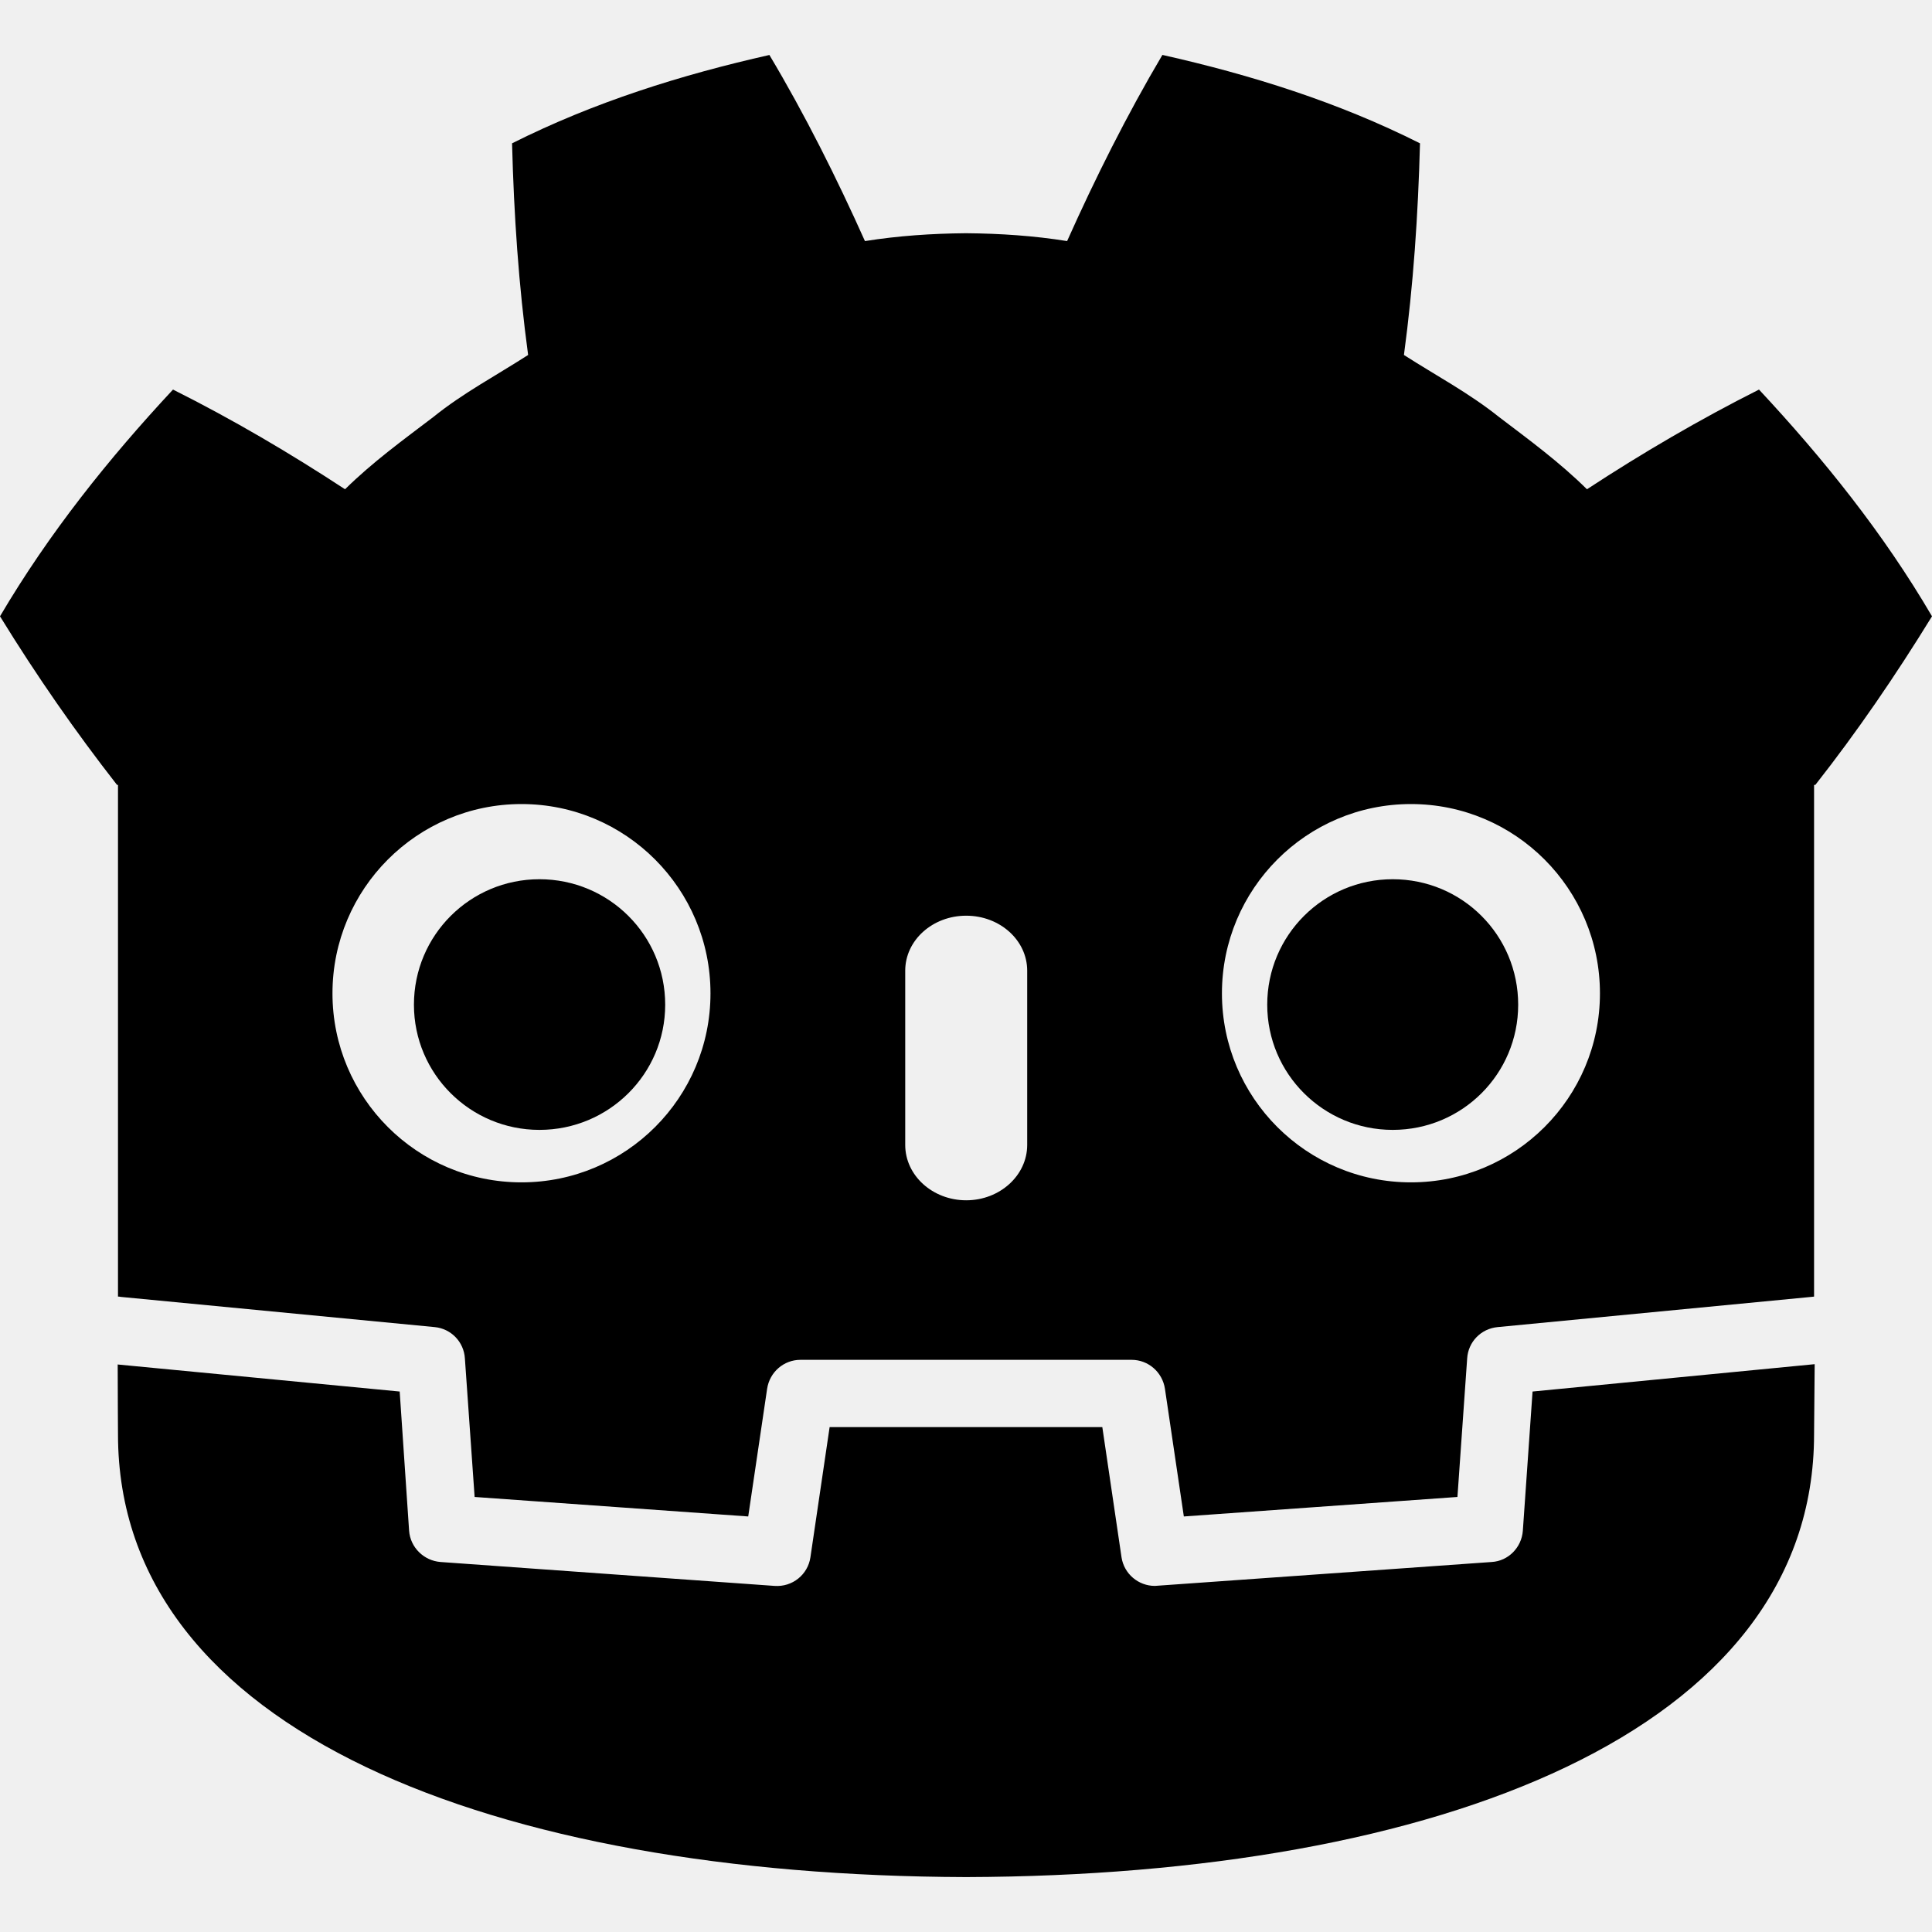
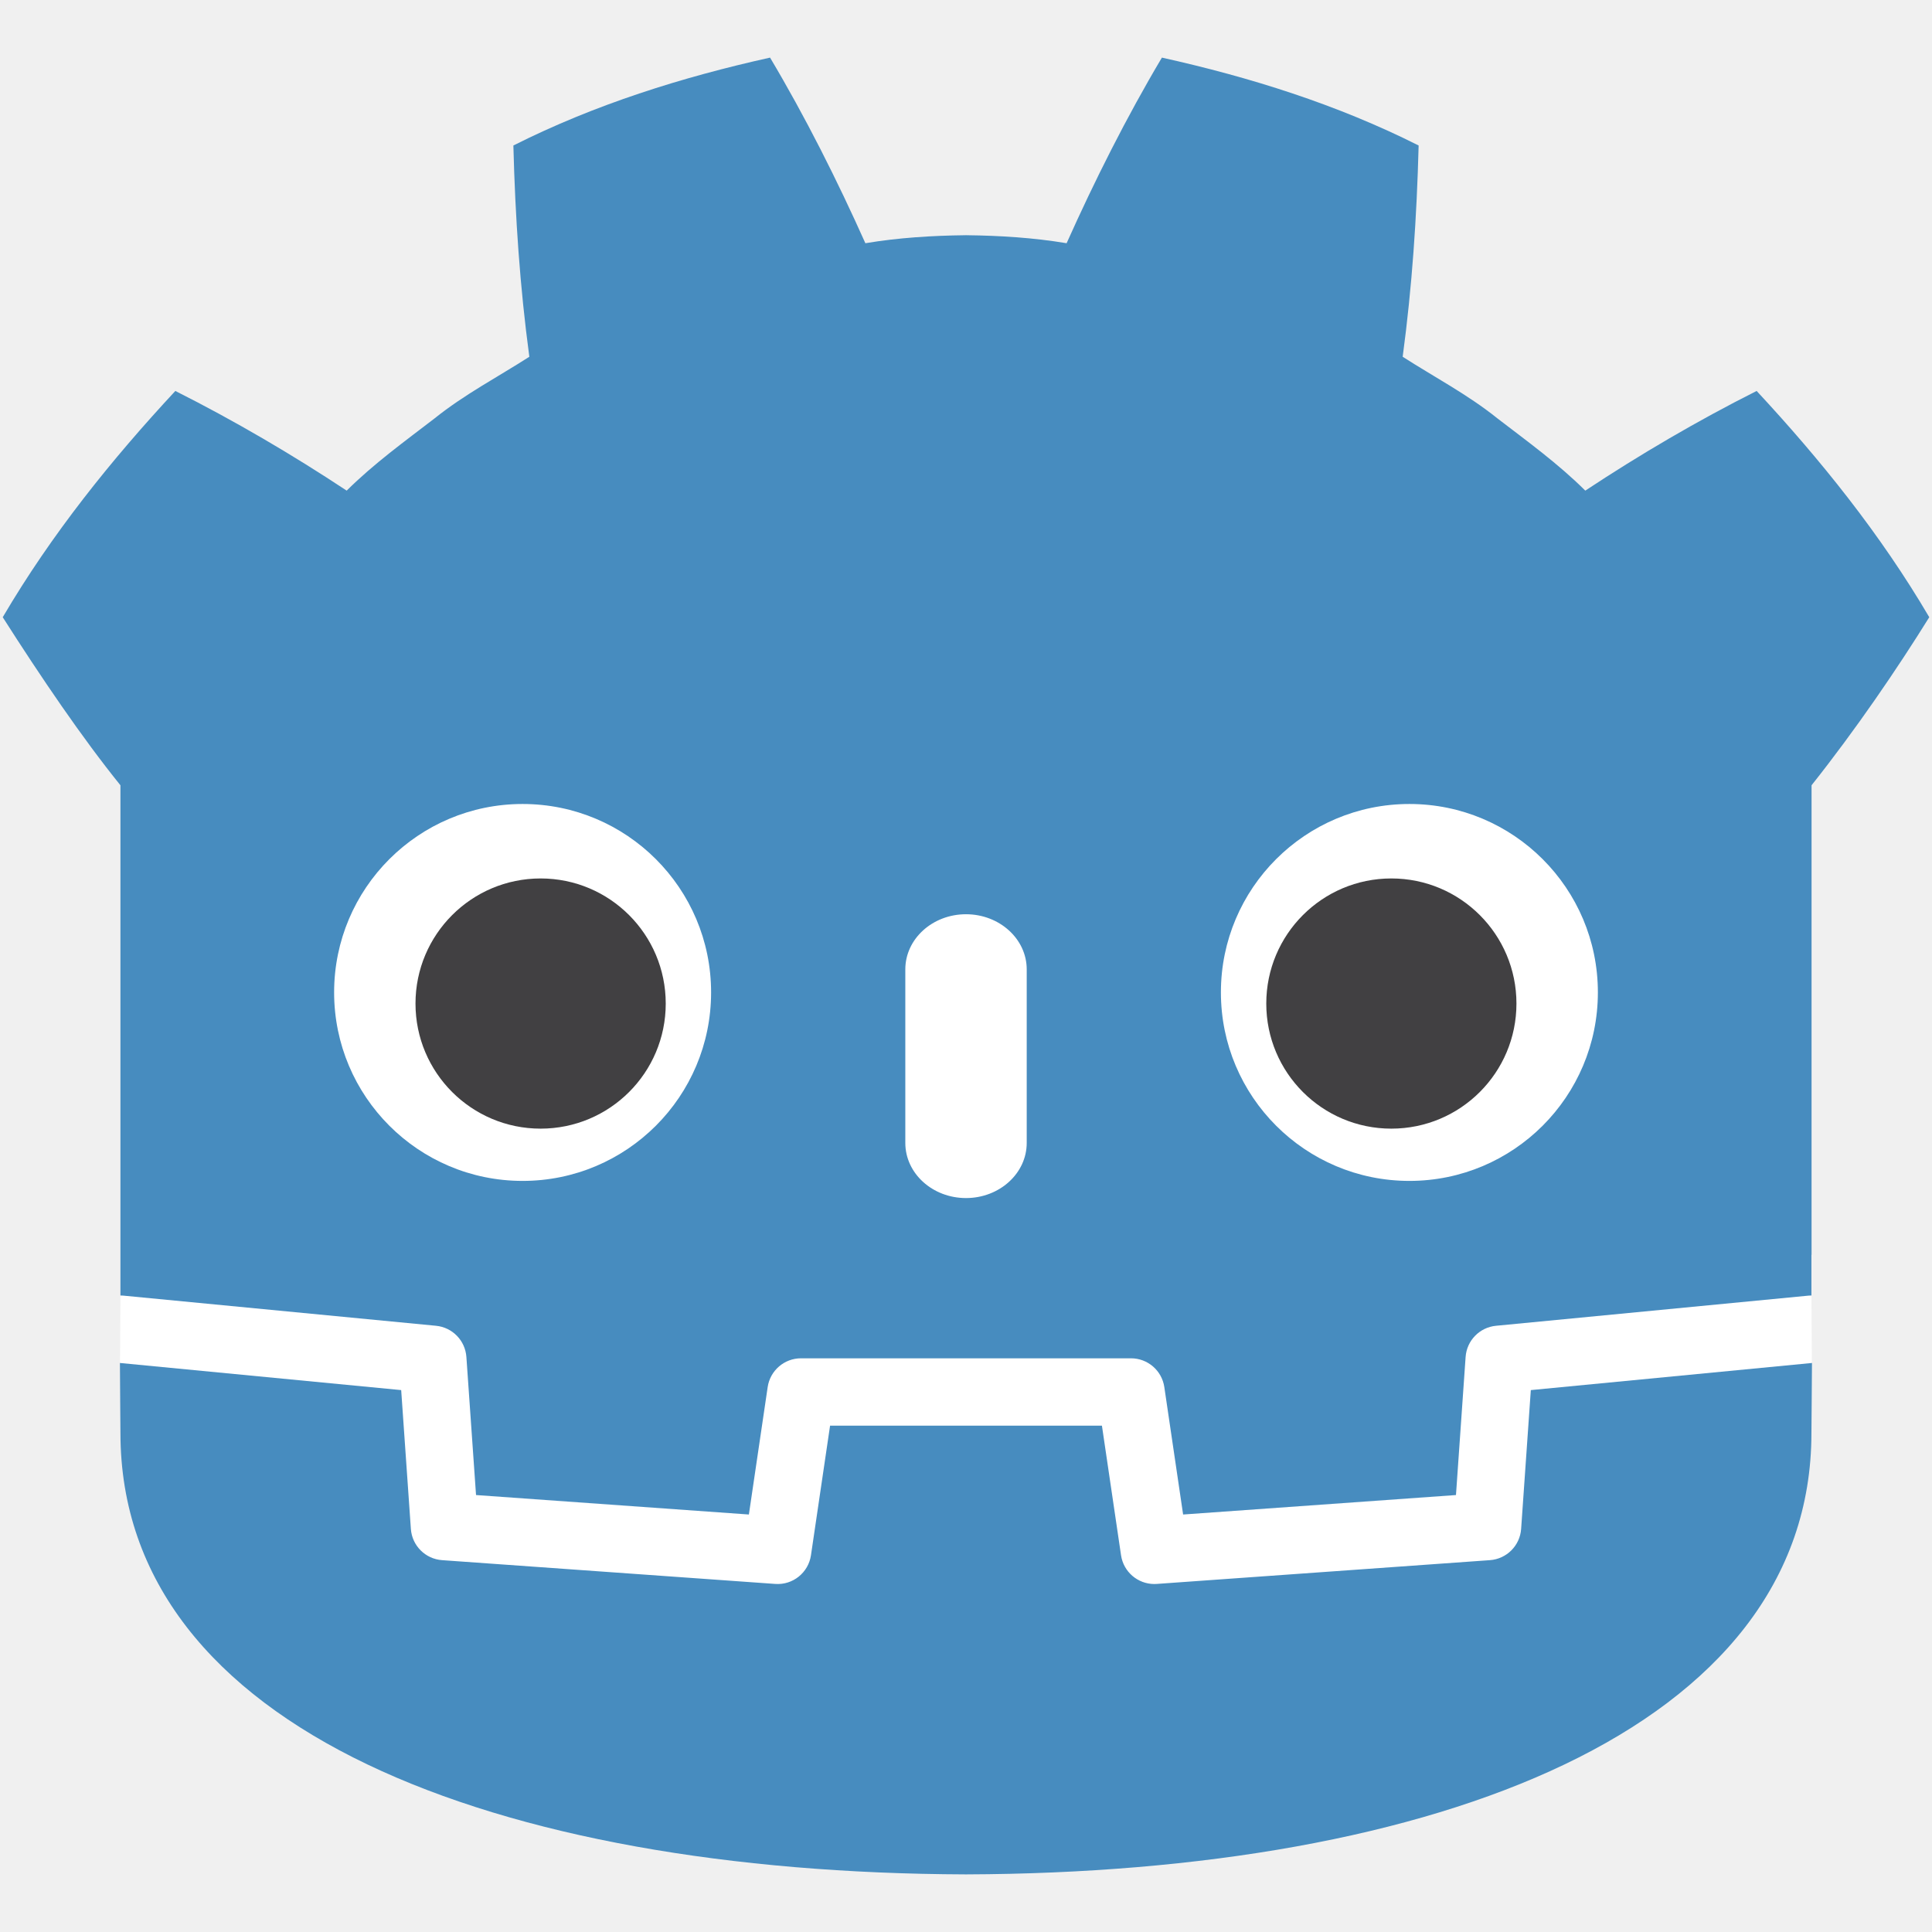
- <svg xmlns="http://www.w3.org/2000/svg" viewBox="0 0 800 800">
-   <path d="M318.7 22.741c-36.456 8.201-72.662 19.528-106.667 36.606.775 29.954 2.726 58.609 6.651 87.638-13.152 8.477-26.954 15.753-39.206 25.654-12.502 9.502-25.254 18.753-36.606 29.955-22.653-14.852-46.482-28.904-71.236-41.281-26.579 28.53-51.308 59.384-71.636 93.89 15.227 24.753 31.255 47.782 48.458 69.81h.4v211.883c.4 0 .775 0 1.175.125l129.97 12.502c6.776.65 12.102 6.126 12.502 13.027l4.026 57.31 113.292 8.076 7.827-52.884c1.05-6.9 6.9-11.976 13.802-11.976h137.121c6.901 0 12.752 5.075 13.802 11.976l7.827 52.884 113.292-8.077 4.026-57.309c.4-6.9 5.726-12.376 12.627-13.027l129.845-12.502c.4 0 .775-.125 1.175-.125V325.013h.525c17.203-21.878 33.08-45.057 48.308-69.81-20.178-34.506-45.057-65.386-71.636-93.89-24.604 12.377-48.583 26.429-71.236 41.281-11.327-11.202-23.954-20.453-36.456-29.955-12.377-9.901-26.18-17.202-39.331-25.654 3.9-29.03 5.85-57.684 6.65-87.638-33.854-17.053-70.06-28.38-106.666-36.606-14.577 24.604-27.88 51.183-39.456 77.087-13.802-2.225-27.73-3.125-41.531-3.25h-.65c-13.803.125-27.73 1.05-41.532 3.25-11.602-25.904-24.879-52.483-39.581-77.087ZM215.934 332.94c43.231 0 78.262 35.155 78.262 78.387s-35.03 78.262-78.262 78.262-78.263-35.03-78.263-78.262 35.031-78.387 78.263-78.387zm368.307 0c43.232 0 78.263 35.155 78.263 78.387s-35.031 78.262-78.263 78.262c-43.231 0-78.262-35.03-78.262-78.262s35.03-78.387 78.262-78.387zM223.36 364.07c-28.655 0-51.958 23.178-51.958 51.957 0 28.655 23.303 51.834 51.958 51.834 28.78 0 52.083-23.179 52.083-51.834 0-28.779-23.304-51.958-52.083-51.958zm353.33 0c-28.654 0-51.958 23.178-51.958 51.957 0 28.655 23.304 51.834 51.958 51.834 28.78 0 51.958-23.179 51.958-51.834 0-28.779-23.178-51.958-51.958-51.958zm-176.602 15.102c13.927 0 25.253 10.151 25.253 22.778v72.137c0 12.627-11.326 22.928-25.253 22.928-13.928 0-25.254-10.276-25.254-22.928V401.95c0-12.627 11.326-22.778 25.254-22.778zM48.733 564.876c0 12.627.125 26.304.125 29.03 0 123.469 156.524 182.703 350.955 183.353h.525c194.43-.65 350.83-59.91 350.83-183.354 0-2.725.125-16.402.25-29.03l-116.819 11.328-4.026 57.684c-.525 6.9-6 12.501-12.902 12.902L478.2 656.69c-6.776 0-12.752-4.95-13.802-11.852l-7.952-53.908H343.53l-7.952 53.908c-1.05 7.151-7.426 12.377-14.852 11.852L182.43 646.79c-6.902-.526-12.502-6.001-13.028-12.902l-3.9-57.684L48.683 565z" />
+ <svg xmlns="http://www.w3.org/2000/svg" viewBox="48 76.87 800 800">
+   <path fill="#fff" d="M919.24 673.152s-1.352-8.3-2.143-8.225l-150.612 14.532a24.48 24.48 0 0 0-22.132 22.723l-4.138 59.305-116.52 8.313-7.925-53.748c-1.765-11.955-12.205-20.967-24.29-20.967H432.52c-12.08 0-22.52 9.012-24.285 20.967l-7.93 53.748-116.52-8.313-4.137-59.305a24.48 24.48 0 0 0-22.133-22.728l-150.686-14.527c-.778-.075-1.349 8.233-2.127 8.233l-.204 32.594 127.617 20.58 4.18 59.833c.845 12.113 10.618 21.908 22.74 22.778l160.473 11.447q.909.065 1.806.067c12.06 0 22.482-9.017 24.247-20.972l8.155-55.304h116.574l8.154 55.304c1.761 11.951 12.197 20.967 24.273 20.967.59 0 1.182-.02 1.76-.062l160.494-11.447c12.117-.87 21.895-10.665 22.74-22.778l4.176-59.833 127.563-20.672z" style="stroke-width:4.163" transform="translate(7.869 34.643)scale(.85963)" />
+   <path fill="#478cbf" d="M104.699 427.387v245.765c.45.004.899.02 1.344.062l150.67 14.528a16.22 16.22 0 0 1 14.628 15.023l4.645 66.51 131.43 9.378 9.054-61.386a16.22 16.22 0 0 1 16.051-13.857h158.962c8.046 0 14.873 5.898 16.047 13.857l9.054 61.386 131.434-9.378 4.641-66.51a16.23 16.23 0 0 1 14.628-15.023l150.611-14.528c.446-.041.891-.058 1.34-.062v-19.61l.063-.02V427.386c21.217-26.709 41.307-56.17 56.699-80.958-23.523-40.045-52.345-75.83-83.152-108.986-28.572 14.382-56.325 30.674-82.537 48.012-13.116-13.038-27.89-23.702-42.4-34.85-14.257-11.451-30.325-19.847-45.564-29.63 4.537-33.787 6.781-67.05 7.684-101.767-39.32-19.789-81.25-32.91-123.663-42.333-16.933 28.46-32.418 59.28-45.905 89.408-15.993-2.672-32.06-3.663-48.149-3.854v-.025c-.112 0-.216.025-.312.025-.1 0-.204-.025-.304-.025v.025c-16.117.191-32.173 1.182-48.17 3.854-13.478-30.129-28.955-60.949-45.913-89.408-42.392 9.424-84.326 22.544-123.642 42.333.899 34.717 3.143 67.98 7.692 101.768-15.268 9.782-31.315 18.178-45.576 29.63-14.49 11.147-29.288 21.811-42.409 34.849-26.212-17.338-53.956-33.63-82.536-48.012C100.336 270.598 71.531 306.384 48 346.43c18.493 29.028 38.33 58.205 56.699 80.958" style="stroke-width:4.163" transform="translate(7.869 34.643)scale(.85963)" />
+   <path fill="#478cbf" d="m784.071 718.723-4.666 66.864c-.562 8.059-6.972 14.474-15.031 15.052l-160.49 11.451q-.587.043-1.17.042c-7.975 0-14.856-5.853-16.034-13.861l-9.203-62.415H446.525l-9.203 62.415c-1.237 8.4-8.746 14.44-17.204 13.82l-160.49-11.452c-8.059-.578-14.469-6.993-15.03-15.052l-4.667-66.864-135.48-13.062c.062 14.56.249 30.512.249 33.688 0 143.085 181.51 211.86 407.024 212.651h.554c225.514-.79 406.962-69.566 406.962-212.651 0-3.234.195-19.119.262-33.688z" style="stroke-width:4.163" transform="translate(7.869 34.643)scale(.85963)" />
+   <path fill="#fff" d="M389.215 527.151c0 50.168-40.648 90.808-90.8 90.808-50.125 0-90.786-40.64-90.786-90.808 0-50.134 40.66-90.753 90.787-90.753 50.15 0 90.799 40.619 90.799 90.753" style="stroke-width:4.163" transform="translate(7.869 34.643)scale(.85963)" />
+   <path fill="#414042" d="M367.367 532.537c0 33.276-26.97 60.246-60.27 60.246-33.285 0-60.271-26.97-60.271-60.246s26.986-60.27 60.27-60.27c33.301 0 60.27 26.994 60.27 60.27" style="stroke-width:4.163" transform="translate(7.869 34.643)scale(.85963)" />
+   <path fill="#fff" d="M511.993 626.22c-16.142 0-29.225-11.897-29.225-26.562v-83.59c0-14.652 13.083-26.56 29.225-26.56s29.255 11.908 29.255 26.56v83.59c0 14.665-13.112 26.562-29.255 26.562M634.787 527.151c0 50.168 40.648 90.808 90.807 90.808 50.122 0 90.779-40.64 90.779-90.808 0-50.134-40.657-90.753-90.779-90.753-50.159 0-90.807 40.619-90.807 90.753" style="stroke-width:4.163" transform="translate(7.869 34.643)scale(.85963)" />
+   <path fill="#414042" d="M656.64 532.537c0 33.276 26.962 60.246 60.238 60.246 33.309 0 60.27-26.97 60.27-60.246s-26.961-60.27-60.27-60.27c-33.276 0-60.237 26.994-60.237 60.27" style="stroke-width:4.163" transform="translate(7.869 34.643)scale(.85963)" />
</svg>
